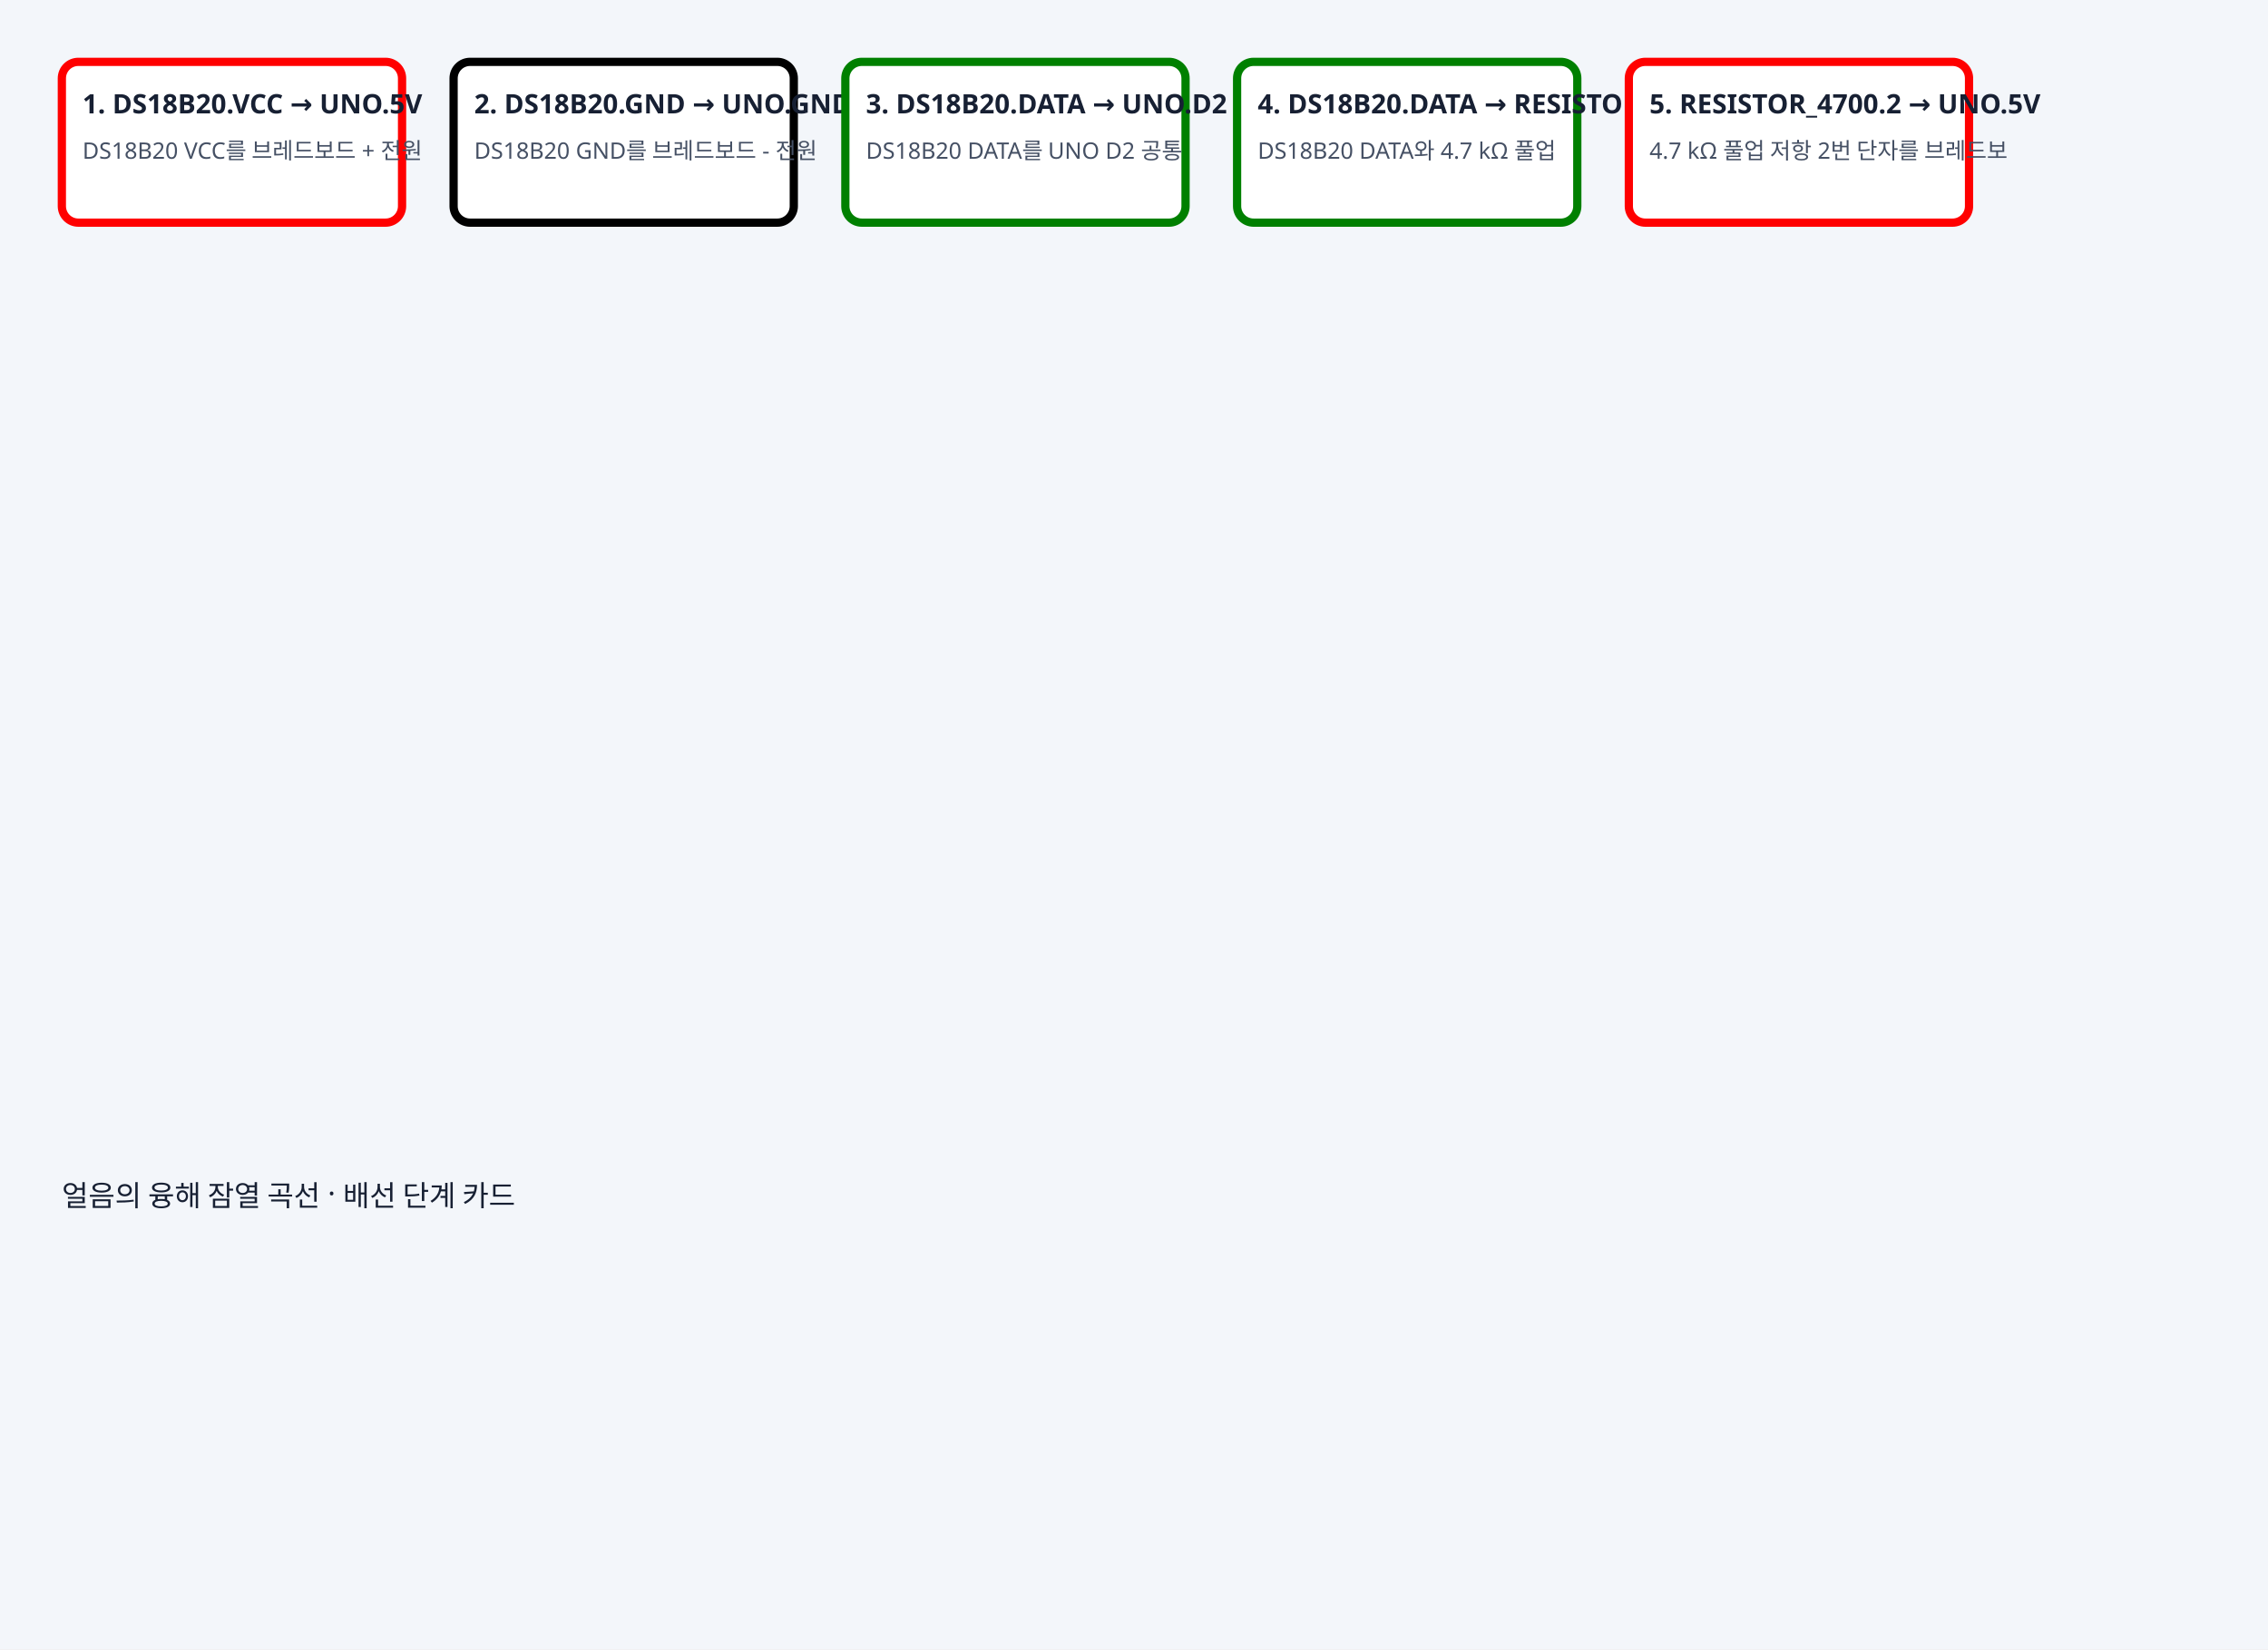
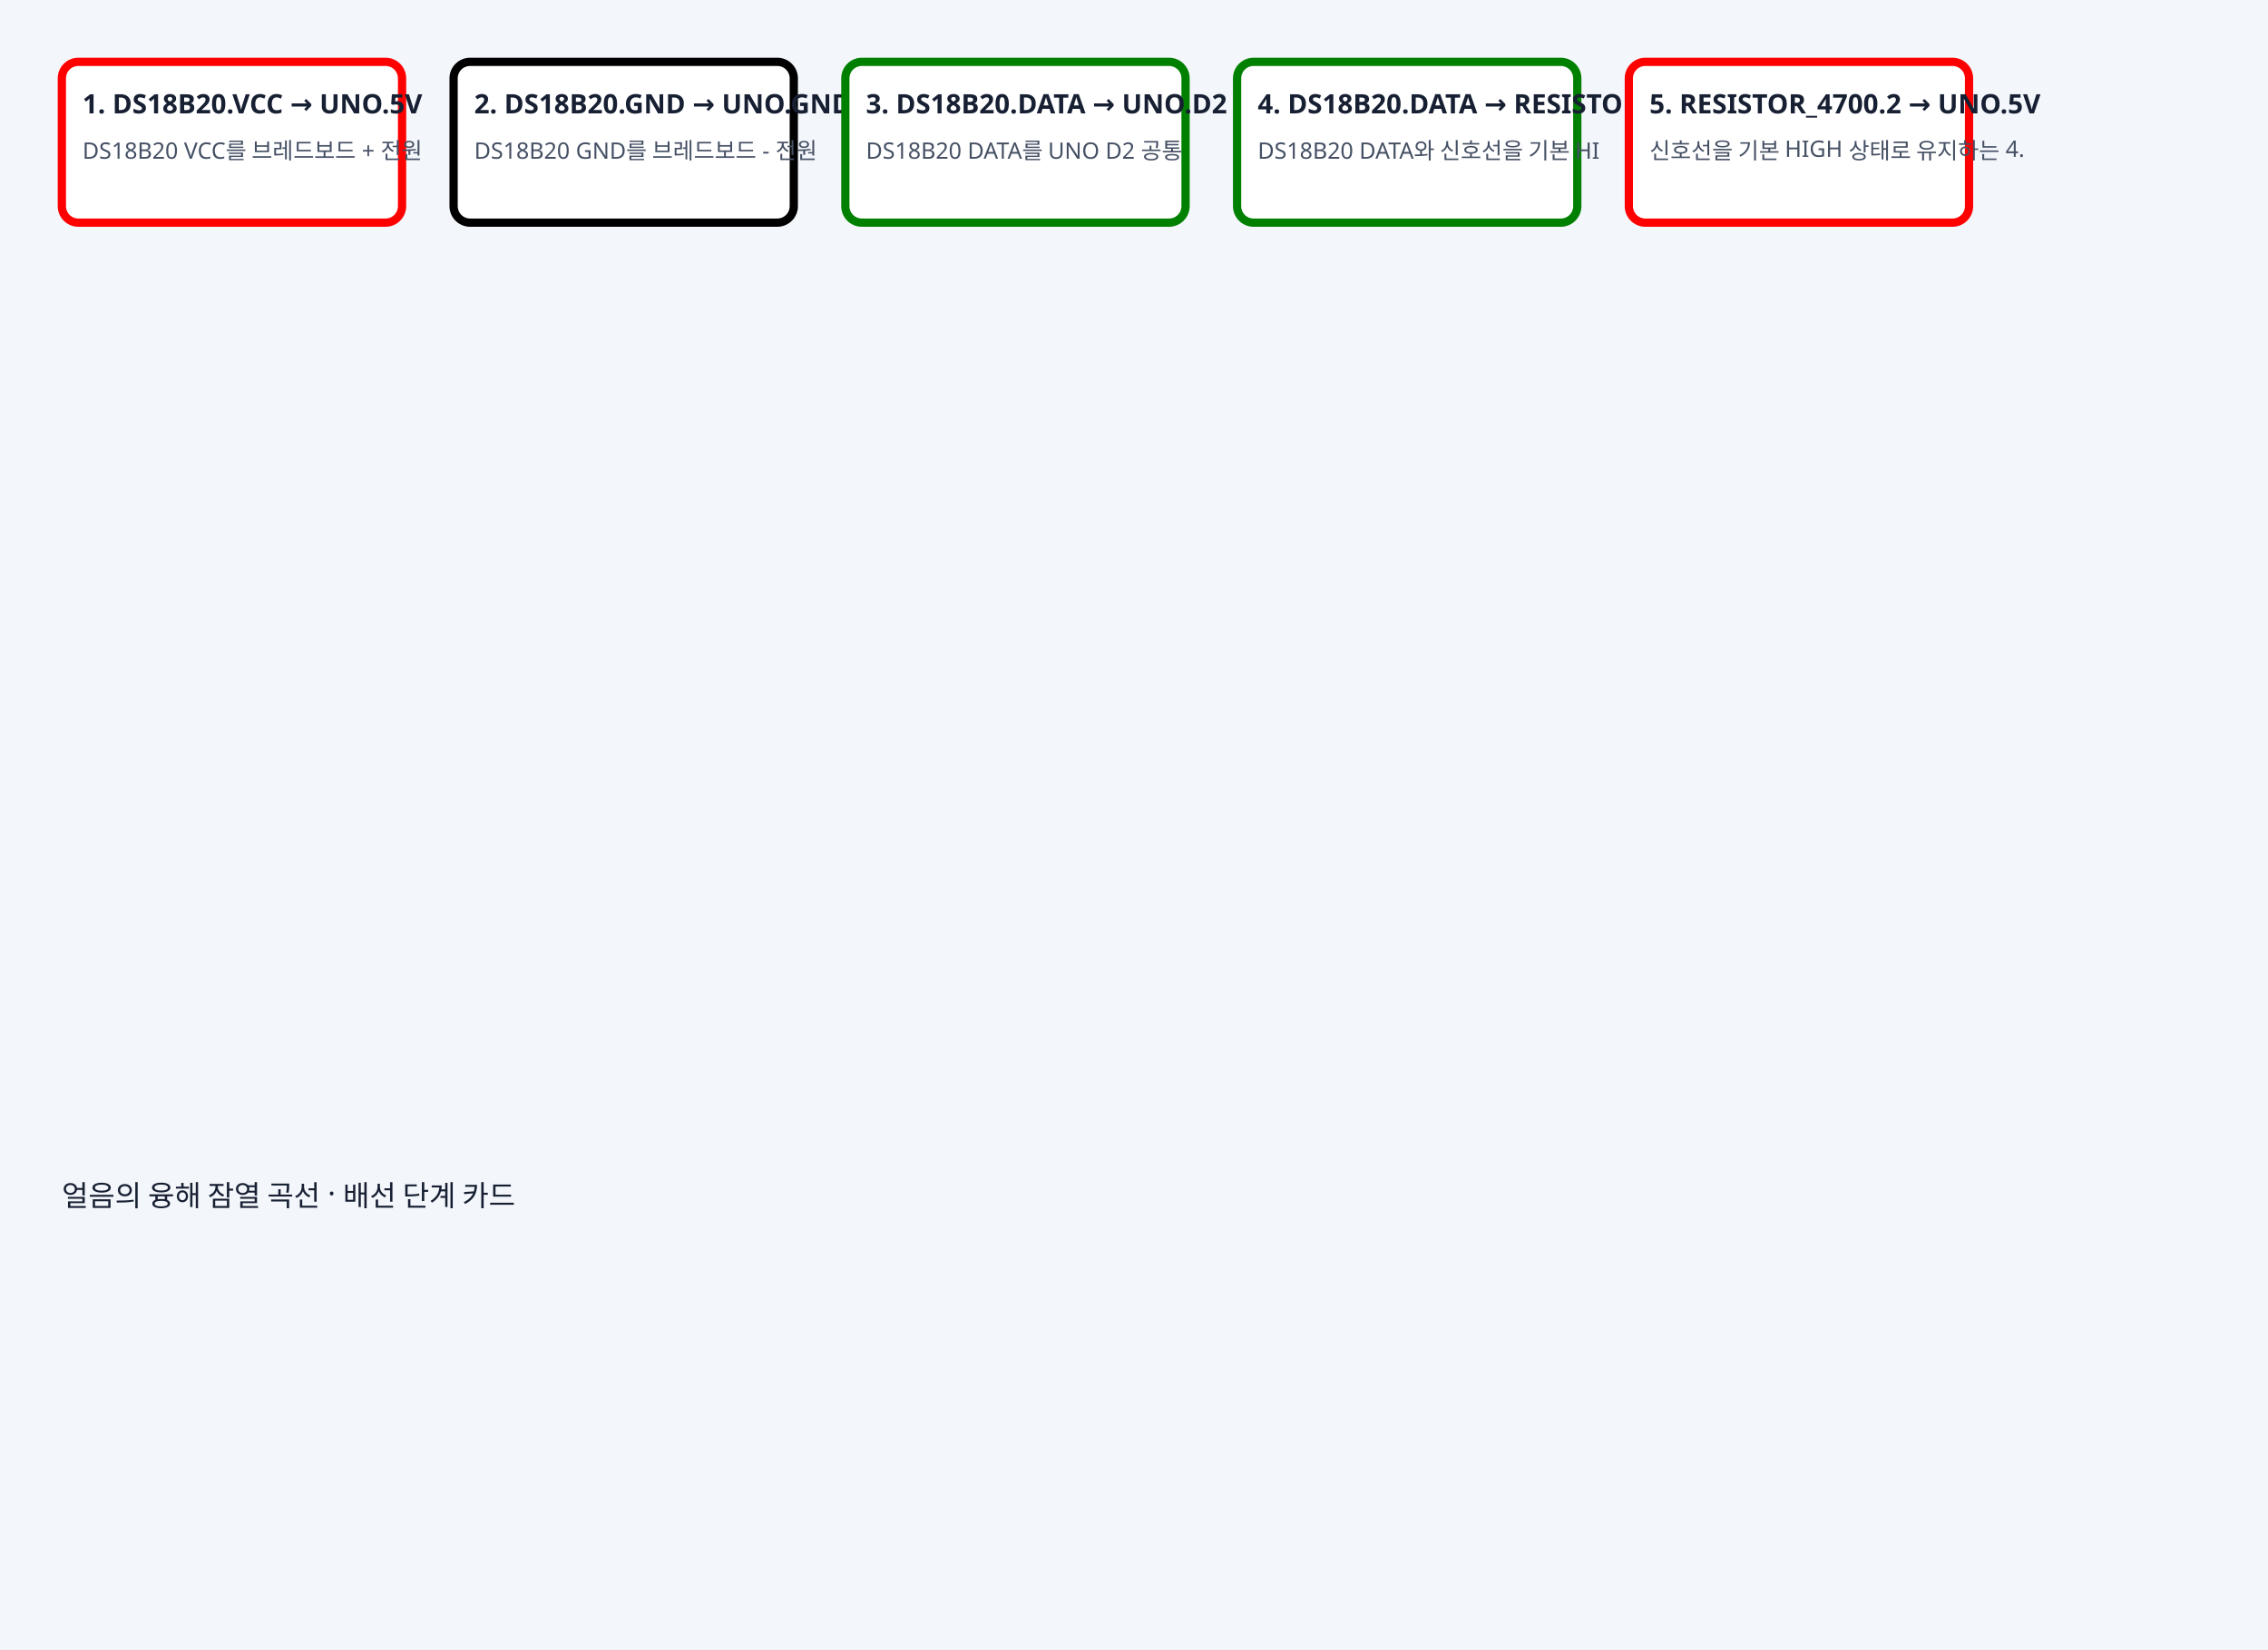
<svg xmlns="http://www.w3.org/2000/svg" width="1100" height="800" viewBox="0 0 1100 800">
  <rect width="100%" height="100%" fill="#f3f6fa" />
  <text x="30" y="585" font-family="sans-serif" font-size="14" fill="#172033">얼음의 융해 잠열 곡선 · 배선 단계 카드</text>
  <g>
    <rect x="30" y="30" width="165" height="78" rx="8" fill="#ffffff" stroke="red" stroke-width="4" />
    <text x="40" y="55" font-family="sans-serif" font-size="13" font-weight="700" fill="#172033">1. DS18B20.VCC → UNO.5V</text>
    <text x="40" y="77" font-family="sans-serif" font-size="11" fill="#455064">DS18B20 VCC를 브레드보드 + 전원 </text>
  </g>
  <g>
    <rect x="220" y="30" width="165" height="78" rx="8" fill="#ffffff" stroke="black" stroke-width="4" />
    <text x="230" y="55" font-family="sans-serif" font-size="13" font-weight="700" fill="#172033">2. DS18B20.GND → UNO.GND</text>
    <text x="230" y="77" font-family="sans-serif" font-size="11" fill="#455064">DS18B20 GND를 브레드보드 - 전원 </text>
  </g>
  <g>
    <rect x="410" y="30" width="165" height="78" rx="8" fill="#ffffff" stroke="green" stroke-width="4" />
    <text x="420" y="55" font-family="sans-serif" font-size="13" font-weight="700" fill="#172033">3. DS18B20.DATA → UNO.D2</text>
    <text x="420" y="77" font-family="sans-serif" font-size="11" fill="#455064">DS18B20 DATA를 UNO D2 공통 </text>
  </g>
  <g>
    <rect x="600" y="30" width="165" height="78" rx="8" fill="#ffffff" stroke="green" stroke-width="4" />
    <text x="610" y="55" font-family="sans-serif" font-size="13" font-weight="700" fill="#172033">4. DS18B20.DATA → RESISTOR_4700.1</text>
-     <text x="610" y="77" font-family="sans-serif" font-size="11" fill="#455064">DS18B20 DATA와 4.7 kΩ 풀업 </text>
+     <text x="610" y="77" font-family="sans-serif" font-size="11" fill="#455064">DS18B20 DATA와 신호선을 기본 HI</text>
  </g>
  <g>
    <rect x="790" y="30" width="165" height="78" rx="8" fill="#ffffff" stroke="red" stroke-width="4" />
    <text x="800" y="55" font-family="sans-serif" font-size="13" font-weight="700" fill="#172033">5. RESISTOR_4700.2 → UNO.5V</text>
-     <text x="800" y="77" font-family="sans-serif" font-size="11" fill="#455064">4.7 kΩ 풀업 저항 2번 단자를 브레드보</text>
+     <text x="800" y="77" font-family="sans-serif" font-size="11" fill="#455064">신호선을 기본 HIGH 상태로 유지하는 4.</text>
  </g>
</svg>
